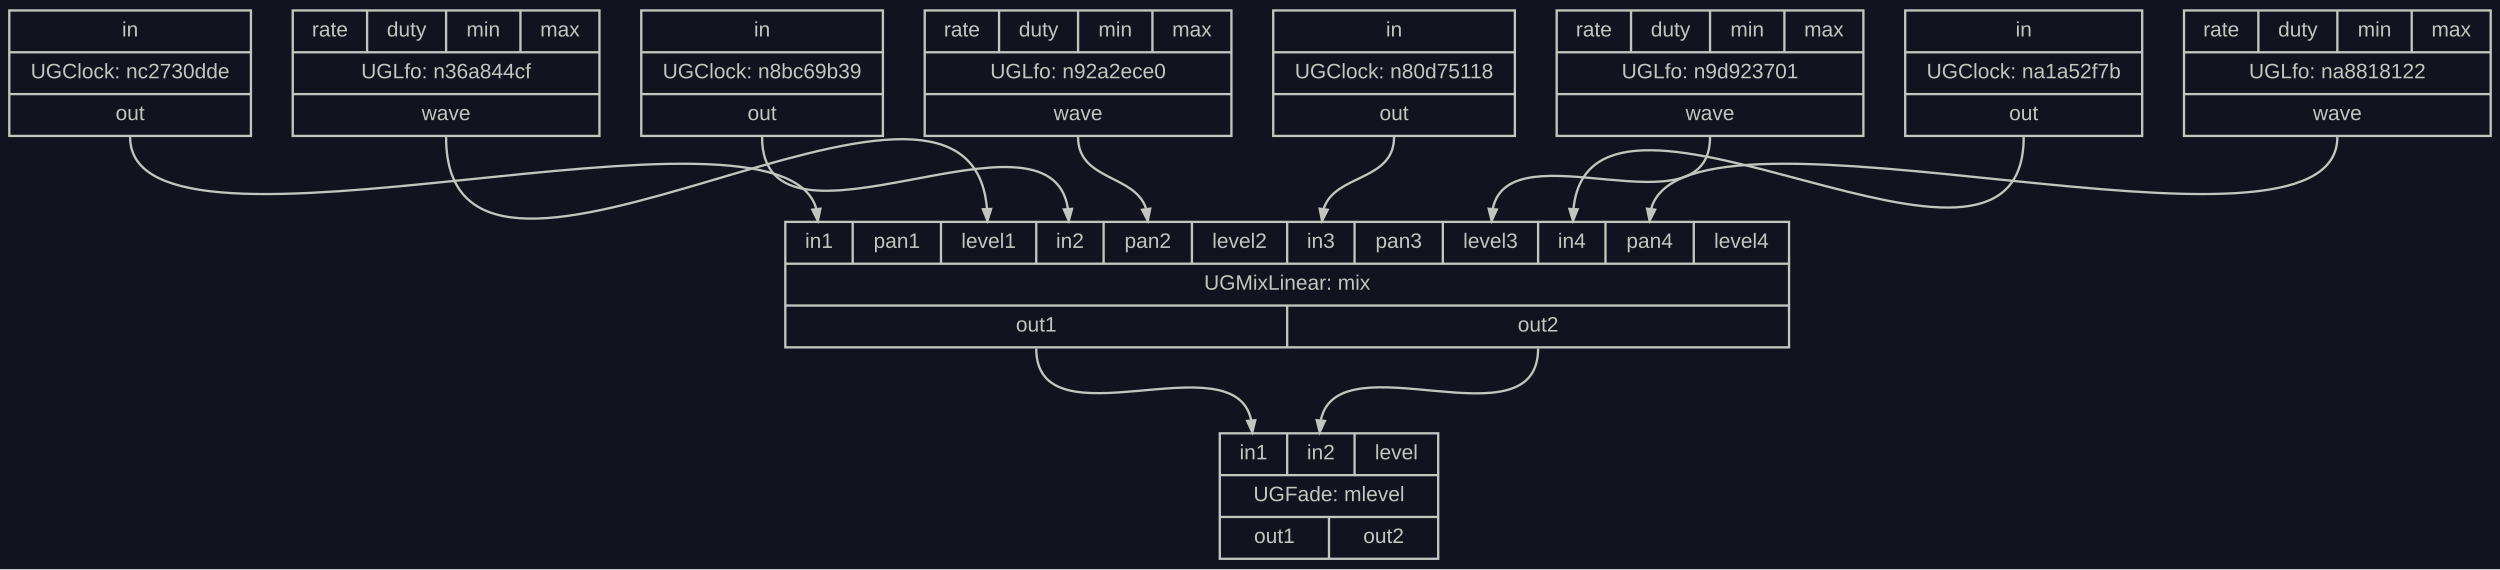
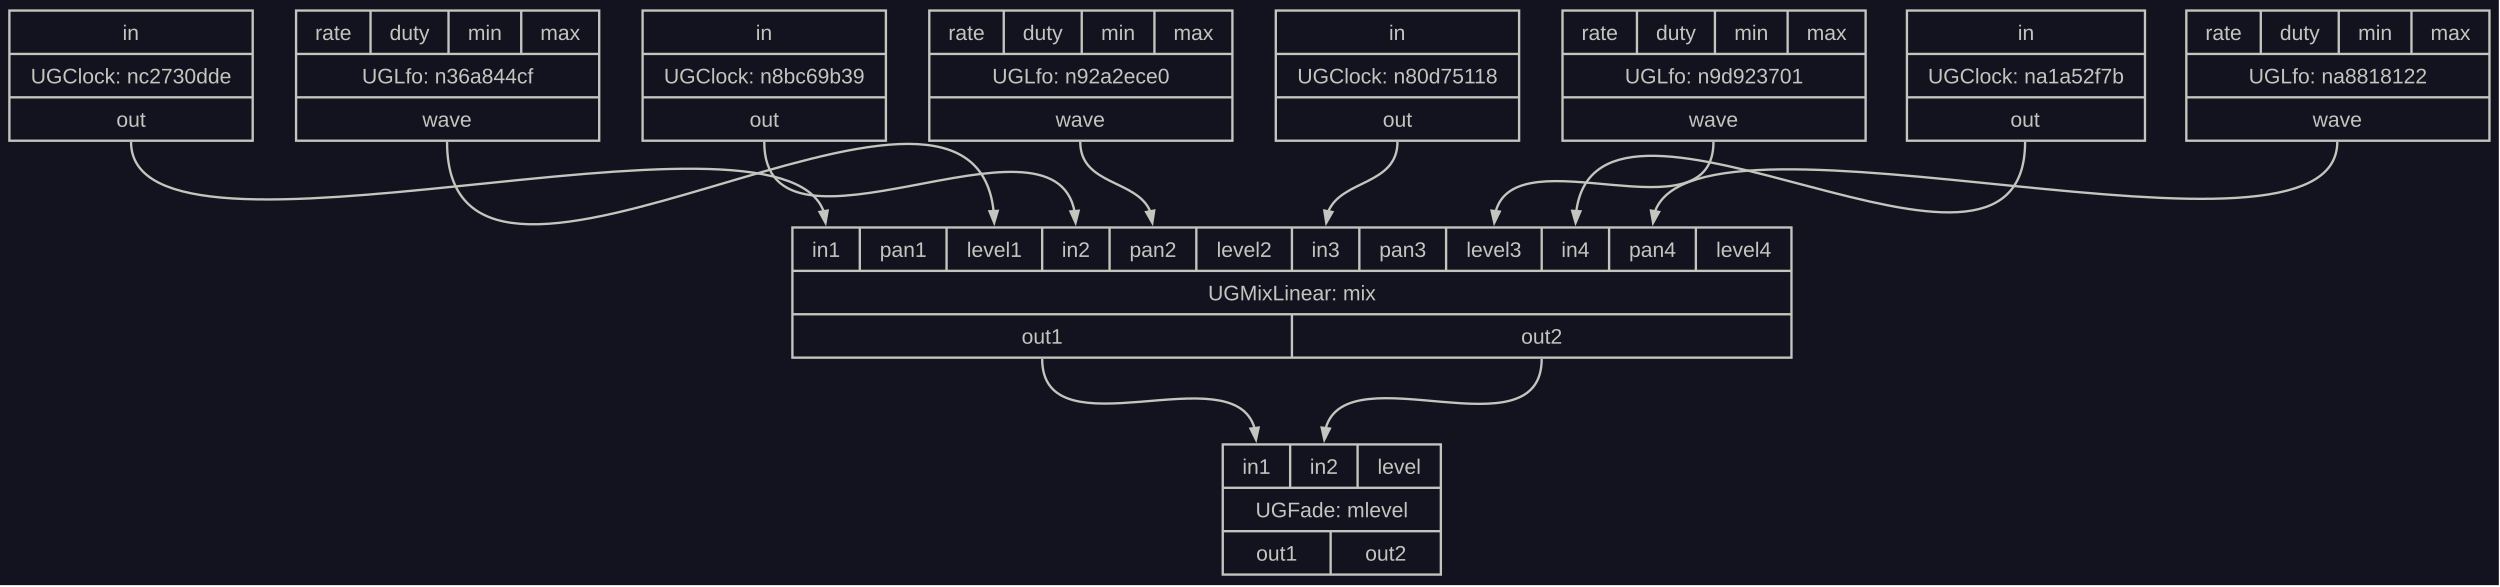
- <svg xmlns="http://www.w3.org/2000/svg" width="1076pt" height="245pt" viewBox="0.00 0.00 1076.00 245.00">
-   <g id="graph0" class="graph" transform="scale(1 1) rotate(0) translate(4 241)">
-     <polygon fill="#12131e" stroke="transparent" points="-4,4 -4,-241 1072,-241 1072,4 -4,4" />
+ <svg xmlns="http://www.w3.org/2000/svg" width="1066pt" height="250pt" viewBox="0.00 0.00 1066.00 250.00">
+   <g id="graph0" class="graph" transform="scale(1 1) rotate(0) translate(4 245.5)">
+     <polygon fill="#12131e" stroke="none" points="-4,4 -4,-245.5 1061.5,-245.5 1061.5,4 -4,4" />
    <g id="node1" class="node">
-       <polygon fill="none" stroke="#c4c5bf" points="122,-182.5 122,-236.5 254,-236.5 254,-182.5 122,-182.5" />
-       <text text-anchor="middle" x="138" y="-225.3" font-family="Arial" font-size="9.00" fill="#c4c5bf">rate</text>
-       <polyline fill="none" stroke="#c4c5bf" points="154,-218.5 154,-236.5 " />
-       <text text-anchor="middle" x="171" y="-225.3" font-family="Arial" font-size="9.00" fill="#c4c5bf">duty</text>
-       <polyline fill="none" stroke="#c4c5bf" points="188,-218.5 188,-236.5 " />
-       <text text-anchor="middle" x="204" y="-225.3" font-family="Arial" font-size="9.00" fill="#c4c5bf">min</text>
-       <polyline fill="none" stroke="#c4c5bf" points="220,-218.5 220,-236.5 " />
-       <text text-anchor="middle" x="237" y="-225.3" font-family="Arial" font-size="9.00" fill="#c4c5bf">max</text>
-       <polyline fill="none" stroke="#c4c5bf" points="122,-218.5 254,-218.5 " />
-       <text text-anchor="middle" x="188" y="-207.3" font-family="Arial" font-size="9.00" fill="#c4c5bf">UGLfo: n36a844cf</text>
-       <polyline fill="none" stroke="#c4c5bf" points="122,-200.5 254,-200.5 " />
-       <text text-anchor="middle" x="188" y="-189.3" font-family="Arial" font-size="9.00" fill="#c4c5bf">wave</text>
+       <polygon fill="none" stroke="#c4c5bf" points="122.25,-185.5 122.25,-241 251.5,-241 251.5,-185.5 122.25,-185.5" />
+       <text xml:space="preserve" text-anchor="middle" x="138.12" y="-228.45" font-family="Arial" font-size="9.00" fill="#c4c5bf">rate</text>
+       <polyline fill="none" stroke="#c4c5bf" points="154,-222.5 154,-241" />
+       <text xml:space="preserve" text-anchor="middle" x="170.62" y="-228.45" font-family="Arial" font-size="9.00" fill="#c4c5bf">duty</text>
+       <polyline fill="none" stroke="#c4c5bf" points="187.25,-222.5 187.25,-241" />
+       <text xml:space="preserve" text-anchor="middle" x="202.75" y="-228.45" font-family="Arial" font-size="9.00" fill="#c4c5bf">min</text>
+       <polyline fill="none" stroke="#c4c5bf" points="218.25,-222.5 218.25,-241" />
+       <text xml:space="preserve" text-anchor="middle" x="234.88" y="-228.45" font-family="Arial" font-size="9.00" fill="#c4c5bf">max</text>
+       <polyline fill="none" stroke="#c4c5bf" points="122.25,-222.5 251.5,-222.5" />
+       <text xml:space="preserve" text-anchor="middle" x="186.88" y="-209.95" font-family="Arial" font-size="9.00" fill="#c4c5bf">UGLfo: n36a844cf</text>
+       <polyline fill="none" stroke="#c4c5bf" points="122.25,-204 251.5,-204" />
+       <text xml:space="preserve" text-anchor="middle" x="186.62" y="-191.45" font-family="Arial" font-size="9.00" fill="#c4c5bf">wave</text>
    </g>
    <g id="node9" class="node">
-       <polygon fill="none" stroke="#c4c5bf" points="334,-91.5 334,-145.5 766,-145.5 766,-91.5 334,-91.5" />
-       <text text-anchor="middle" x="348.5" y="-134.3" font-family="Arial" font-size="9.00" fill="#c4c5bf">in1</text>
-       <polyline fill="none" stroke="#c4c5bf" points="363,-127.5 363,-145.5 " />
-       <text text-anchor="middle" x="382" y="-134.3" font-family="Arial" font-size="9.00" fill="#c4c5bf">pan1</text>
-       <polyline fill="none" stroke="#c4c5bf" points="401,-127.5 401,-145.5 " />
-       <text text-anchor="middle" x="421.5" y="-134.3" font-family="Arial" font-size="9.00" fill="#c4c5bf">level1</text>
-       <polyline fill="none" stroke="#c4c5bf" points="442,-127.5 442,-145.5 " />
-       <text text-anchor="middle" x="456.5" y="-134.3" font-family="Arial" font-size="9.00" fill="#c4c5bf">in2</text>
-       <polyline fill="none" stroke="#c4c5bf" points="471,-127.5 471,-145.5 " />
-       <text text-anchor="middle" x="490" y="-134.3" font-family="Arial" font-size="9.00" fill="#c4c5bf">pan2</text>
-       <polyline fill="none" stroke="#c4c5bf" points="509,-127.5 509,-145.5 " />
-       <text text-anchor="middle" x="529.5" y="-134.3" font-family="Arial" font-size="9.00" fill="#c4c5bf">level2</text>
-       <polyline fill="none" stroke="#c4c5bf" points="550,-127.5 550,-145.5 " />
-       <text text-anchor="middle" x="564.5" y="-134.3" font-family="Arial" font-size="9.00" fill="#c4c5bf">in3</text>
-       <polyline fill="none" stroke="#c4c5bf" points="579,-127.5 579,-145.5 " />
-       <text text-anchor="middle" x="598" y="-134.3" font-family="Arial" font-size="9.00" fill="#c4c5bf">pan3</text>
-       <polyline fill="none" stroke="#c4c5bf" points="617,-127.5 617,-145.5 " />
-       <text text-anchor="middle" x="637.5" y="-134.3" font-family="Arial" font-size="9.00" fill="#c4c5bf">level3</text>
-       <polyline fill="none" stroke="#c4c5bf" points="658,-127.5 658,-145.5 " />
-       <text text-anchor="middle" x="672.5" y="-134.3" font-family="Arial" font-size="9.00" fill="#c4c5bf">in4</text>
-       <polyline fill="none" stroke="#c4c5bf" points="687,-127.5 687,-145.5 " />
-       <text text-anchor="middle" x="706" y="-134.3" font-family="Arial" font-size="9.00" fill="#c4c5bf">pan4</text>
-       <polyline fill="none" stroke="#c4c5bf" points="725,-127.5 725,-145.5 " />
-       <text text-anchor="middle" x="745.5" y="-134.3" font-family="Arial" font-size="9.00" fill="#c4c5bf">level4</text>
-       <polyline fill="none" stroke="#c4c5bf" points="334,-127.5 766,-127.5 " />
-       <text text-anchor="middle" x="550" y="-116.3" font-family="Arial" font-size="9.00" fill="#c4c5bf">UGMixLinear: mix</text>
-       <polyline fill="none" stroke="#c4c5bf" points="334,-109.5 766,-109.5 " />
-       <text text-anchor="middle" x="442" y="-98.3" font-family="Arial" font-size="9.00" fill="#c4c5bf">out1</text>
-       <polyline fill="none" stroke="#c4c5bf" points="550,-91.5 550,-109.5 " />
-       <text text-anchor="middle" x="658" y="-98.3" font-family="Arial" font-size="9.00" fill="#c4c5bf">out2</text>
+       <polygon fill="none" stroke="#c4c5bf" points="333.88,-93 333.88,-148.5 759.88,-148.5 759.88,-93 333.88,-93" />
+       <text xml:space="preserve" text-anchor="middle" x="348.25" y="-135.95" font-family="Arial" font-size="9.00" fill="#c4c5bf">in1</text>
+       <polyline fill="none" stroke="#c4c5bf" points="362.62,-130 362.62,-148.5" />
+       <text xml:space="preserve" text-anchor="middle" x="381.12" y="-135.95" font-family="Arial" font-size="9.00" fill="#c4c5bf">pan1</text>
+       <polyline fill="none" stroke="#c4c5bf" points="399.62,-130 399.62,-148.5" />
+       <text xml:space="preserve" text-anchor="middle" x="420" y="-135.95" font-family="Arial" font-size="9.00" fill="#c4c5bf">level1</text>
+       <polyline fill="none" stroke="#c4c5bf" points="440.38,-130 440.38,-148.5" />
+       <text xml:space="preserve" text-anchor="middle" x="454.75" y="-135.95" font-family="Arial" font-size="9.00" fill="#c4c5bf">in2</text>
+       <polyline fill="none" stroke="#c4c5bf" points="469.12,-130 469.12,-148.5" />
+       <text xml:space="preserve" text-anchor="middle" x="487.62" y="-135.95" font-family="Arial" font-size="9.00" fill="#c4c5bf">pan2</text>
+       <polyline fill="none" stroke="#c4c5bf" points="506.12,-130 506.12,-148.5" />
+       <text xml:space="preserve" text-anchor="middle" x="526.5" y="-135.95" font-family="Arial" font-size="9.00" fill="#c4c5bf">level2</text>
+       <polyline fill="none" stroke="#c4c5bf" points="546.88,-130 546.88,-148.5" />
+       <text xml:space="preserve" text-anchor="middle" x="561.25" y="-135.95" font-family="Arial" font-size="9.00" fill="#c4c5bf">in3</text>
+       <polyline fill="none" stroke="#c4c5bf" points="575.62,-130 575.62,-148.5" />
+       <text xml:space="preserve" text-anchor="middle" x="594.12" y="-135.95" font-family="Arial" font-size="9.00" fill="#c4c5bf">pan3</text>
+       <polyline fill="none" stroke="#c4c5bf" points="612.62,-130 612.62,-148.5" />
+       <text xml:space="preserve" text-anchor="middle" x="633" y="-135.95" font-family="Arial" font-size="9.00" fill="#c4c5bf">level3</text>
+       <polyline fill="none" stroke="#c4c5bf" points="653.38,-130 653.38,-148.5" />
+       <text xml:space="preserve" text-anchor="middle" x="667.75" y="-135.95" font-family="Arial" font-size="9.00" fill="#c4c5bf">in4</text>
+       <polyline fill="none" stroke="#c4c5bf" points="682.12,-130 682.12,-148.5" />
+       <text xml:space="preserve" text-anchor="middle" x="700.62" y="-135.95" font-family="Arial" font-size="9.00" fill="#c4c5bf">pan4</text>
+       <polyline fill="none" stroke="#c4c5bf" points="719.12,-130 719.12,-148.5" />
+       <text xml:space="preserve" text-anchor="middle" x="739.5" y="-135.95" font-family="Arial" font-size="9.00" fill="#c4c5bf">level4</text>
+       <polyline fill="none" stroke="#c4c5bf" points="333.88,-130 759.88,-130" />
+       <text xml:space="preserve" text-anchor="middle" x="546.88" y="-117.45" font-family="Arial" font-size="9.00" fill="#c4c5bf">UGMixLinear: mix</text>
+       <polyline fill="none" stroke="#c4c5bf" points="333.88,-111.5 759.88,-111.5" />
+       <text xml:space="preserve" text-anchor="middle" x="440.38" y="-98.95" font-family="Arial" font-size="9.00" fill="#c4c5bf">out1</text>
+       <polyline fill="none" stroke="#c4c5bf" points="546.88,-93 546.88,-111.5" />
+       <text xml:space="preserve" text-anchor="middle" x="653.38" y="-98.95" font-family="Arial" font-size="9.00" fill="#c4c5bf">out2</text>
    </g>
    <g id="edge5" class="edge">
-       <path fill="none" stroke="#c4c5bf" d="M188,-182C188,-79.06 412.88,-244.77 420.79,-151.27" />
-       <polygon fill="#c4c5bf" stroke="#c4c5bf" points="422.55,-151.07 421,-146 419.05,-150.93 422.55,-151.07" />
+       <path fill="none" stroke="#c4c5bf" d="M186.62,-185C186.62,-82.31 410.08,-246.61 419.68,-155.38" />
+       <polygon fill="#c4c5bf" stroke="#c4c5bf" points="421.42,-155.59 419.92,-150.51 417.93,-155.42 421.42,-155.59" />
    </g>
    <g id="node2" class="node">
-       <polygon fill="none" stroke="#c4c5bf" points="544,-182.5 544,-236.5 648,-236.5 648,-182.5 544,-182.5" />
-       <text text-anchor="middle" x="596" y="-225.3" font-family="Arial" font-size="9.00" fill="#c4c5bf">in</text>
-       <polyline fill="none" stroke="#c4c5bf" points="544,-218.5 648,-218.5 " />
-       <text text-anchor="middle" x="596" y="-207.3" font-family="Arial" font-size="9.00" fill="#c4c5bf">UGClock: n80d75118</text>
-       <polyline fill="none" stroke="#c4c5bf" points="544,-200.5 648,-200.5 " />
-       <text text-anchor="middle" x="596" y="-189.3" font-family="Arial" font-size="9.00" fill="#c4c5bf">out</text>
+       <polygon fill="none" stroke="#c4c5bf" points="540,-185.5 540,-241 643.75,-241 643.75,-185.5 540,-185.5" />
+       <text xml:space="preserve" text-anchor="middle" x="591.75" y="-228.45" font-family="Arial" font-size="9.00" fill="#c4c5bf">in</text>
+       <polyline fill="none" stroke="#c4c5bf" points="540,-222.5 643.75,-222.5" />
+       <text xml:space="preserve" text-anchor="middle" x="591.88" y="-209.95" font-family="Arial" font-size="9.00" fill="#c4c5bf">UGClock: n80d75118</text>
+       <polyline fill="none" stroke="#c4c5bf" points="540,-204 643.75,-204" />
+       <text xml:space="preserve" text-anchor="middle" x="591.88" y="-191.45" font-family="Arial" font-size="9.00" fill="#c4c5bf">out</text>
    </g>
    <g id="edge3" class="edge">
-       <path fill="none" stroke="#c4c5bf" d="M596,-182C596,-162.86 570.54,-166.19 565.77,-151.26" />
-       <polygon fill="#c4c5bf" stroke="#c4c5bf" points="567.45,-150.7 565,-146 563.99,-151.2 567.45,-150.7" />
+       <path fill="none" stroke="#c4c5bf" d="M591.88,-185C591.88,-166.46 568.01,-168.97 562.41,-155.36" />
+       <polygon fill="#c4c5bf" stroke="#c4c5bf" points="564.14,-155.09 561.52,-150.49 560.7,-155.72 564.14,-155.09" />
    </g>
    <g id="node3" class="node">
-       <polygon fill="none" stroke="#c4c5bf" points="272,-182.5 272,-236.5 376,-236.5 376,-182.5 272,-182.5" />
-       <text text-anchor="middle" x="324" y="-225.3" font-family="Arial" font-size="9.00" fill="#c4c5bf">in</text>
-       <polyline fill="none" stroke="#c4c5bf" points="272,-218.5 376,-218.5 " />
-       <text text-anchor="middle" x="324" y="-207.3" font-family="Arial" font-size="9.00" fill="#c4c5bf">UGClock: n8bc69b39</text>
-       <polyline fill="none" stroke="#c4c5bf" points="272,-200.5 376,-200.5 " />
-       <text text-anchor="middle" x="324" y="-189.3" font-family="Arial" font-size="9.00" fill="#c4c5bf">out</text>
+       <polygon fill="none" stroke="#c4c5bf" points="270,-185.5 270,-241 373.75,-241 373.75,-185.5 270,-185.5" />
+       <text xml:space="preserve" text-anchor="middle" x="321.75" y="-228.45" font-family="Arial" font-size="9.00" fill="#c4c5bf">in</text>
+       <polyline fill="none" stroke="#c4c5bf" points="270,-222.5 373.75,-222.5" />
+       <text xml:space="preserve" text-anchor="middle" x="321.88" y="-209.95" font-family="Arial" font-size="9.00" fill="#c4c5bf">UGClock: n8bc69b39</text>
+       <polyline fill="none" stroke="#c4c5bf" points="270,-204 373.75,-204" />
+       <text xml:space="preserve" text-anchor="middle" x="321.88" y="-191.45" font-family="Arial" font-size="9.00" fill="#c4c5bf">out</text>
    </g>
    <g id="edge2" class="edge">
-       <path fill="none" stroke="#c4c5bf" d="M324,-182C324,-123.09 447.88,-201.6 455.62,-151.28" />
-       <polygon fill="#c4c5bf" stroke="#c4c5bf" points="457.39,-151.11 456,-146 453.9,-150.86 457.39,-151.11" />
+       <path fill="none" stroke="#c4c5bf" d="M321.88,-185C321.88,-126.09 445.07,-203.98 454.21,-155.22" />
+       <polygon fill="#c4c5bf" stroke="#c4c5bf" points="455.93,-155.64 454.62,-150.51 452.45,-155.34 455.93,-155.64" />
    </g>
    <g id="node4" class="node">
-       <polygon fill="none" stroke="#c4c5bf" points="394,-182.5 394,-236.5 526,-236.5 526,-182.5 394,-182.5" />
-       <text text-anchor="middle" x="410" y="-225.3" font-family="Arial" font-size="9.00" fill="#c4c5bf">rate</text>
-       <polyline fill="none" stroke="#c4c5bf" points="426,-218.5 426,-236.5 " />
-       <text text-anchor="middle" x="443" y="-225.3" font-family="Arial" font-size="9.00" fill="#c4c5bf">duty</text>
-       <polyline fill="none" stroke="#c4c5bf" points="460,-218.5 460,-236.5 " />
-       <text text-anchor="middle" x="476" y="-225.3" font-family="Arial" font-size="9.00" fill="#c4c5bf">min</text>
-       <polyline fill="none" stroke="#c4c5bf" points="492,-218.5 492,-236.5 " />
-       <text text-anchor="middle" x="509" y="-225.3" font-family="Arial" font-size="9.00" fill="#c4c5bf">max</text>
-       <polyline fill="none" stroke="#c4c5bf" points="394,-218.5 526,-218.5 " />
-       <text text-anchor="middle" x="460" y="-207.3" font-family="Arial" font-size="9.00" fill="#c4c5bf">UGLfo: n92a2ece0</text>
-       <polyline fill="none" stroke="#c4c5bf" points="394,-200.5 526,-200.5 " />
-       <text text-anchor="middle" x="460" y="-189.3" font-family="Arial" font-size="9.00" fill="#c4c5bf">wave</text>
+       <polygon fill="none" stroke="#c4c5bf" points="392.25,-185.5 392.25,-241 521.5,-241 521.5,-185.5 392.25,-185.5" />
+       <text xml:space="preserve" text-anchor="middle" x="408.12" y="-228.45" font-family="Arial" font-size="9.00" fill="#c4c5bf">rate</text>
+       <polyline fill="none" stroke="#c4c5bf" points="424,-222.5 424,-241" />
+       <text xml:space="preserve" text-anchor="middle" x="440.62" y="-228.45" font-family="Arial" font-size="9.00" fill="#c4c5bf">duty</text>
+       <polyline fill="none" stroke="#c4c5bf" points="457.25,-222.5 457.25,-241" />
+       <text xml:space="preserve" text-anchor="middle" x="472.75" y="-228.45" font-family="Arial" font-size="9.00" fill="#c4c5bf">min</text>
+       <polyline fill="none" stroke="#c4c5bf" points="488.25,-222.5 488.25,-241" />
+       <text xml:space="preserve" text-anchor="middle" x="504.88" y="-228.45" font-family="Arial" font-size="9.00" fill="#c4c5bf">max</text>
+       <polyline fill="none" stroke="#c4c5bf" points="392.25,-222.5 521.5,-222.5" />
+       <text xml:space="preserve" text-anchor="middle" x="456.88" y="-209.95" font-family="Arial" font-size="9.00" fill="#c4c5bf">UGLfo: n92a2ece0</text>
+       <polyline fill="none" stroke="#c4c5bf" points="392.25,-204 521.5,-204" />
+       <text xml:space="preserve" text-anchor="middle" x="456.62" y="-191.45" font-family="Arial" font-size="9.00" fill="#c4c5bf">wave</text>
    </g>
    <g id="edge6" class="edge">
-       <path fill="none" stroke="#c4c5bf" d="M460,-182C460,-163.13 484.64,-166 489.26,-151.2" />
-       <polygon fill="#c4c5bf" stroke="#c4c5bf" points="491.03,-151.2 490,-146 487.56,-150.7 491.03,-151.2" />
+       <path fill="none" stroke="#c4c5bf" d="M456.62,-185C456.62,-166.36 480.79,-169.03 486.45,-155.38" />
+       <polygon fill="#c4c5bf" stroke="#c4c5bf" points="488.16,-155.72 487.35,-150.49 484.72,-155.09 488.16,-155.72" />
    </g>
    <g id="node5" class="node">
-       <polygon fill="none" stroke="#c4c5bf" points="666,-182.5 666,-236.5 798,-236.5 798,-182.5 666,-182.5" />
-       <text text-anchor="middle" x="682" y="-225.3" font-family="Arial" font-size="9.00" fill="#c4c5bf">rate</text>
-       <polyline fill="none" stroke="#c4c5bf" points="698,-218.5 698,-236.5 " />
-       <text text-anchor="middle" x="715" y="-225.3" font-family="Arial" font-size="9.00" fill="#c4c5bf">duty</text>
-       <polyline fill="none" stroke="#c4c5bf" points="732,-218.5 732,-236.5 " />
-       <text text-anchor="middle" x="748" y="-225.3" font-family="Arial" font-size="9.00" fill="#c4c5bf">min</text>
-       <polyline fill="none" stroke="#c4c5bf" points="764,-218.5 764,-236.5 " />
-       <text text-anchor="middle" x="781" y="-225.3" font-family="Arial" font-size="9.00" fill="#c4c5bf">max</text>
-       <polyline fill="none" stroke="#c4c5bf" points="666,-218.5 798,-218.5 " />
-       <text text-anchor="middle" x="732" y="-207.3" font-family="Arial" font-size="9.00" fill="#c4c5bf">UGLfo: n9d923701</text>
-       <polyline fill="none" stroke="#c4c5bf" points="666,-200.5 798,-200.5 " />
-       <text text-anchor="middle" x="732" y="-189.3" font-family="Arial" font-size="9.00" fill="#c4c5bf">wave</text>
+       <polygon fill="none" stroke="#c4c5bf" points="662.25,-185.5 662.25,-241 791.5,-241 791.5,-185.5 662.25,-185.5" />
+       <text xml:space="preserve" text-anchor="middle" x="678.12" y="-228.45" font-family="Arial" font-size="9.00" fill="#c4c5bf">rate</text>
+       <polyline fill="none" stroke="#c4c5bf" points="694,-222.5 694,-241" />
+       <text xml:space="preserve" text-anchor="middle" x="710.62" y="-228.45" font-family="Arial" font-size="9.00" fill="#c4c5bf">duty</text>
+       <polyline fill="none" stroke="#c4c5bf" points="727.25,-222.5 727.25,-241" />
+       <text xml:space="preserve" text-anchor="middle" x="742.75" y="-228.45" font-family="Arial" font-size="9.00" fill="#c4c5bf">min</text>
+       <polyline fill="none" stroke="#c4c5bf" points="758.25,-222.5 758.25,-241" />
+       <text xml:space="preserve" text-anchor="middle" x="774.88" y="-228.45" font-family="Arial" font-size="9.00" fill="#c4c5bf">max</text>
+       <polyline fill="none" stroke="#c4c5bf" points="662.25,-222.5 791.5,-222.5" />
+       <text xml:space="preserve" text-anchor="middle" x="726.88" y="-209.95" font-family="Arial" font-size="9.00" fill="#c4c5bf">UGLfo: n9d923701</text>
+       <polyline fill="none" stroke="#c4c5bf" points="662.25,-204 791.5,-204" />
+       <text xml:space="preserve" text-anchor="middle" x="726.62" y="-191.45" font-family="Arial" font-size="9.00" fill="#c4c5bf">wave</text>
    </g>
    <g id="edge7" class="edge">
-       <path fill="none" stroke="#c4c5bf" d="M732,-182C732,-139.19 645.9,-186.32 638.51,-151.24" />
-       <polygon fill="#c4c5bf" stroke="#c4c5bf" points="640.22,-150.81 638,-146 636.74,-151.15 640.22,-150.81" />
+       <path fill="none" stroke="#c4c5bf" d="M726.62,-185C726.62,-142.68 642.27,-188.43 633.7,-155.06" />
+       <polygon fill="#c4c5bf" stroke="#c4c5bf" points="635.49,-155.27 633.17,-150.5 632.01,-155.67 635.49,-155.27" />
    </g>
    <g id="node6" class="node">
-       <polygon fill="none" stroke="#c4c5bf" points="816,-182.5 816,-236.5 918,-236.5 918,-182.5 816,-182.5" />
-       <text text-anchor="middle" x="867" y="-225.3" font-family="Arial" font-size="9.00" fill="#c4c5bf">in</text>
-       <polyline fill="none" stroke="#c4c5bf" points="816,-218.5 918,-218.5 " />
-       <text text-anchor="middle" x="867" y="-207.3" font-family="Arial" font-size="9.00" fill="#c4c5bf">UGClock: na1a52f7b</text>
-       <polyline fill="none" stroke="#c4c5bf" points="816,-200.5 918,-200.5 " />
-       <text text-anchor="middle" x="867" y="-189.3" font-family="Arial" font-size="9.00" fill="#c4c5bf">out</text>
+       <polygon fill="none" stroke="#c4c5bf" points="809.12,-185.5 809.12,-241 910.62,-241 910.62,-185.5 809.12,-185.5" />
+       <text xml:space="preserve" text-anchor="middle" x="859.88" y="-228.45" font-family="Arial" font-size="9.00" fill="#c4c5bf">in</text>
+       <polyline fill="none" stroke="#c4c5bf" points="809.12,-222.5 910.62,-222.5" />
+       <text xml:space="preserve" text-anchor="middle" x="859.88" y="-209.95" font-family="Arial" font-size="9.00" fill="#c4c5bf">UGClock: na1a52f7b</text>
+       <polyline fill="none" stroke="#c4c5bf" points="809.12,-204 910.62,-204" />
+       <text xml:space="preserve" text-anchor="middle" x="859.5" y="-191.45" font-family="Arial" font-size="9.00" fill="#c4c5bf">out</text>
    </g>
    <g id="edge4" class="edge">
-       <path fill="none" stroke="#c4c5bf" d="M867,-182C867,-96.19 681.25,-227.81 673.26,-151.34" />
-       <polygon fill="#c4c5bf" stroke="#c4c5bf" points="675,-150.91 673,-146 671.5,-151.08 675,-150.91" />
+       <path fill="none" stroke="#c4c5bf" d="M859.5,-185C859.5,-100.49 677.36,-228.88 668.11,-155.18" />
+       <polygon fill="#c4c5bf" stroke="#c4c5bf" points="669.88,-155.4 667.84,-150.51 666.39,-155.61 669.88,-155.4" />
    </g>
    <g id="node7" class="node">
-       <polygon fill="none" stroke="#c4c5bf" points="936,-182.5 936,-236.5 1068,-236.5 1068,-182.5 936,-182.5" />
-       <text text-anchor="middle" x="952" y="-225.3" font-family="Arial" font-size="9.00" fill="#c4c5bf">rate</text>
-       <polyline fill="none" stroke="#c4c5bf" points="968,-218.5 968,-236.5 " />
-       <text text-anchor="middle" x="985" y="-225.3" font-family="Arial" font-size="9.00" fill="#c4c5bf">duty</text>
-       <polyline fill="none" stroke="#c4c5bf" points="1002,-218.5 1002,-236.5 " />
-       <text text-anchor="middle" x="1018" y="-225.3" font-family="Arial" font-size="9.00" fill="#c4c5bf">min</text>
-       <polyline fill="none" stroke="#c4c5bf" points="1034,-218.5 1034,-236.5 " />
-       <text text-anchor="middle" x="1051" y="-225.3" font-family="Arial" font-size="9.00" fill="#c4c5bf">max</text>
-       <polyline fill="none" stroke="#c4c5bf" points="936,-218.5 1068,-218.5 " />
-       <text text-anchor="middle" x="1002" y="-207.3" font-family="Arial" font-size="9.00" fill="#c4c5bf">UGLfo: na8818122</text>
-       <polyline fill="none" stroke="#c4c5bf" points="936,-200.5 1068,-200.5 " />
-       <text text-anchor="middle" x="1002" y="-189.3" font-family="Arial" font-size="9.00" fill="#c4c5bf">wave</text>
+       <polygon fill="none" stroke="#c4c5bf" points="928.25,-185.5 928.25,-241 1057.5,-241 1057.5,-185.5 928.25,-185.5" />
+       <text xml:space="preserve" text-anchor="middle" x="944.12" y="-228.45" font-family="Arial" font-size="9.00" fill="#c4c5bf">rate</text>
+       <polyline fill="none" stroke="#c4c5bf" points="960,-222.5 960,-241" />
+       <text xml:space="preserve" text-anchor="middle" x="976.62" y="-228.45" font-family="Arial" font-size="9.00" fill="#c4c5bf">duty</text>
+       <polyline fill="none" stroke="#c4c5bf" points="993.25,-222.5 993.25,-241" />
+       <text xml:space="preserve" text-anchor="middle" x="1008.75" y="-228.45" font-family="Arial" font-size="9.00" fill="#c4c5bf">min</text>
+       <polyline fill="none" stroke="#c4c5bf" points="1024.25,-222.5 1024.25,-241" />
+       <text xml:space="preserve" text-anchor="middle" x="1040.88" y="-228.45" font-family="Arial" font-size="9.00" fill="#c4c5bf">max</text>
+       <polyline fill="none" stroke="#c4c5bf" points="928.25,-222.5 1057.5,-222.5" />
+       <text xml:space="preserve" text-anchor="middle" x="992.88" y="-209.95" font-family="Arial" font-size="9.00" fill="#c4c5bf">UGLfo: na8818122</text>
+       <polyline fill="none" stroke="#c4c5bf" points="928.25,-204 1057.5,-204" />
+       <text xml:space="preserve" text-anchor="middle" x="992.62" y="-191.45" font-family="Arial" font-size="9.00" fill="#c4c5bf">wave</text>
    </g>
    <g id="edge8" class="edge">
-       <path fill="none" stroke="#c4c5bf" d="M1002,-182C1002,-117.55 721.97,-207.11 706.65,-151.08" />
-       <polygon fill="#c4c5bf" stroke="#c4c5bf" points="708.37,-150.74 706,-146 704.9,-151.18 708.37,-150.74" />
+       <path fill="none" stroke="#c4c5bf" d="M992.62,-185C992.62,-121.92 720.8,-207.92 701.68,-155.32" />
+       <polygon fill="#c4c5bf" stroke="#c4c5bf" points="703.43,-155.14 700.87,-150.49 699.97,-155.71 703.43,-155.14" />
    </g>
    <g id="node8" class="node">
-       <polygon fill="none" stroke="#c4c5bf" points="0,-182.5 0,-236.5 104,-236.5 104,-182.5 0,-182.5" />
-       <text text-anchor="middle" x="52" y="-225.3" font-family="Arial" font-size="9.00" fill="#c4c5bf">in</text>
-       <polyline fill="none" stroke="#c4c5bf" points="0,-218.5 104,-218.5 " />
-       <text text-anchor="middle" x="52" y="-207.3" font-family="Arial" font-size="9.00" fill="#c4c5bf">UGClock: nc2730dde</text>
-       <polyline fill="none" stroke="#c4c5bf" points="0,-200.5 104,-200.5 " />
-       <text text-anchor="middle" x="52" y="-189.3" font-family="Arial" font-size="9.00" fill="#c4c5bf">out</text>
+       <polygon fill="none" stroke="#c4c5bf" points="0,-185.5 0,-241 103.75,-241 103.75,-185.5 0,-185.5" />
+       <text xml:space="preserve" text-anchor="middle" x="51.75" y="-228.45" font-family="Arial" font-size="9.00" fill="#c4c5bf">in</text>
+       <polyline fill="none" stroke="#c4c5bf" points="0,-222.5 103.75,-222.5" />
+       <text xml:space="preserve" text-anchor="middle" x="51.88" y="-209.95" font-family="Arial" font-size="9.00" fill="#c4c5bf">UGClock: nc2730dde</text>
+       <polyline fill="none" stroke="#c4c5bf" points="0,-204 103.75,-204" />
+       <text xml:space="preserve" text-anchor="middle" x="51.88" y="-191.45" font-family="Arial" font-size="9.00" fill="#c4c5bf">out</text>
    </g>
    <g id="edge1" class="edge">
-       <path fill="none" stroke="#c4c5bf" d="M52,-182C52,-117.55 332.03,-207.11 347.35,-151.08" />
-       <polygon fill="#c4c5bf" stroke="#c4c5bf" points="349.1,-151.18 348,-146 345.63,-150.74 349.1,-151.18" />
+       <path fill="none" stroke="#c4c5bf" d="M51.88,-185C51.88,-120.99 327.78,-208.75 347.18,-155.41" />
+       <polygon fill="#c4c5bf" stroke="#c4c5bf" points="348.9,-155.71 348,-150.49 345.45,-155.13 348.9,-155.71" />
    </g>
    <g id="node10" class="node">
-       <polygon fill="none" stroke="#c4c5bf" points="521,-0.5 521,-54.5 615,-54.5 615,-0.5 521,-0.5" />
-       <text text-anchor="middle" x="535.5" y="-43.3" font-family="Arial" font-size="9.00" fill="#c4c5bf">in1</text>
-       <polyline fill="none" stroke="#c4c5bf" points="550,-36.5 550,-54.5 " />
-       <text text-anchor="middle" x="564.5" y="-43.3" font-family="Arial" font-size="9.00" fill="#c4c5bf">in2</text>
-       <polyline fill="none" stroke="#c4c5bf" points="579,-36.5 579,-54.5 " />
-       <text text-anchor="middle" x="597" y="-43.3" font-family="Arial" font-size="9.00" fill="#c4c5bf">level</text>
-       <polyline fill="none" stroke="#c4c5bf" points="521,-36.5 615,-36.5 " />
-       <text text-anchor="middle" x="568" y="-25.3" font-family="Arial" font-size="9.00" fill="#c4c5bf">UGFade: mlevel</text>
-       <polyline fill="none" stroke="#c4c5bf" points="521,-18.5 615,-18.5 " />
-       <text text-anchor="middle" x="544.5" y="-7.3" font-family="Arial" font-size="9.00" fill="#c4c5bf">out1</text>
-       <polyline fill="none" stroke="#c4c5bf" points="568,-0.5 568,-18.5 " />
-       <text text-anchor="middle" x="591.5" y="-7.3" font-family="Arial" font-size="9.00" fill="#c4c5bf">out2</text>
+       <polygon fill="none" stroke="#c4c5bf" points="517.38,-0.5 517.38,-56 610.38,-56 610.38,-0.5 517.38,-0.5" />
+       <text xml:space="preserve" text-anchor="middle" x="531.75" y="-43.45" font-family="Arial" font-size="9.00" fill="#c4c5bf">in1</text>
+       <polyline fill="none" stroke="#c4c5bf" points="546.12,-37.5 546.12,-56" />
+       <text xml:space="preserve" text-anchor="middle" x="560.5" y="-43.45" font-family="Arial" font-size="9.00" fill="#c4c5bf">in2</text>
+       <polyline fill="none" stroke="#c4c5bf" points="574.88,-37.5 574.88,-56" />
+       <text xml:space="preserve" text-anchor="middle" x="592.62" y="-43.45" font-family="Arial" font-size="9.00" fill="#c4c5bf">level</text>
+       <polyline fill="none" stroke="#c4c5bf" points="517.38,-37.5 610.38,-37.5" />
+       <text xml:space="preserve" text-anchor="middle" x="563.88" y="-24.95" font-family="Arial" font-size="9.00" fill="#c4c5bf">UGFade: mlevel</text>
+       <polyline fill="none" stroke="#c4c5bf" points="517.38,-19 610.38,-19" />
+       <text xml:space="preserve" text-anchor="middle" x="540.38" y="-6.45" font-family="Arial" font-size="9.00" fill="#c4c5bf">out1</text>
+       <polyline fill="none" stroke="#c4c5bf" points="563.38,-0.5 563.38,-19" />
+       <text xml:space="preserve" text-anchor="middle" x="586.88" y="-6.45" font-family="Arial" font-size="9.00" fill="#c4c5bf">out2</text>
    </g>
    <g id="edge9" class="edge">
-       <path fill="none" stroke="#c4c5bf" d="M442,-91C442,-48.58 527.18,-94.98 534.5,-60.19" />
-       <polygon fill="#c4c5bf" stroke="#c4c5bf" points="536.26,-60.14 535,-55 532.78,-59.81 536.26,-60.14" />
+       <path fill="none" stroke="#c4c5bf" d="M440.38,-92.5C440.38,-51.24 522.03,-94.82 530.96,-62.84" />
+       <polygon fill="#c4c5bf" stroke="#c4c5bf" points="532.68,-63.18 531.56,-58 529.21,-62.75 532.68,-63.18" />
    </g>
    <g id="edge10" class="edge">
-       <path fill="none" stroke="#c4c5bf" d="M658,-91C658,-48.19 571.9,-95.32 564.51,-60.24" />
-       <polygon fill="#c4c5bf" stroke="#c4c5bf" points="566.22,-59.81 564,-55 562.74,-60.15 566.22,-59.81" />
+       <path fill="none" stroke="#c4c5bf" d="M653.38,-92.5C653.38,-50.65 570.38,-95.31 561.3,-62.93" />
+       <polygon fill="#c4c5bf" stroke="#c4c5bf" points="563.04,-62.75 560.69,-58 559.57,-63.18 563.04,-62.75" />
    </g>
  </g>
</svg>
